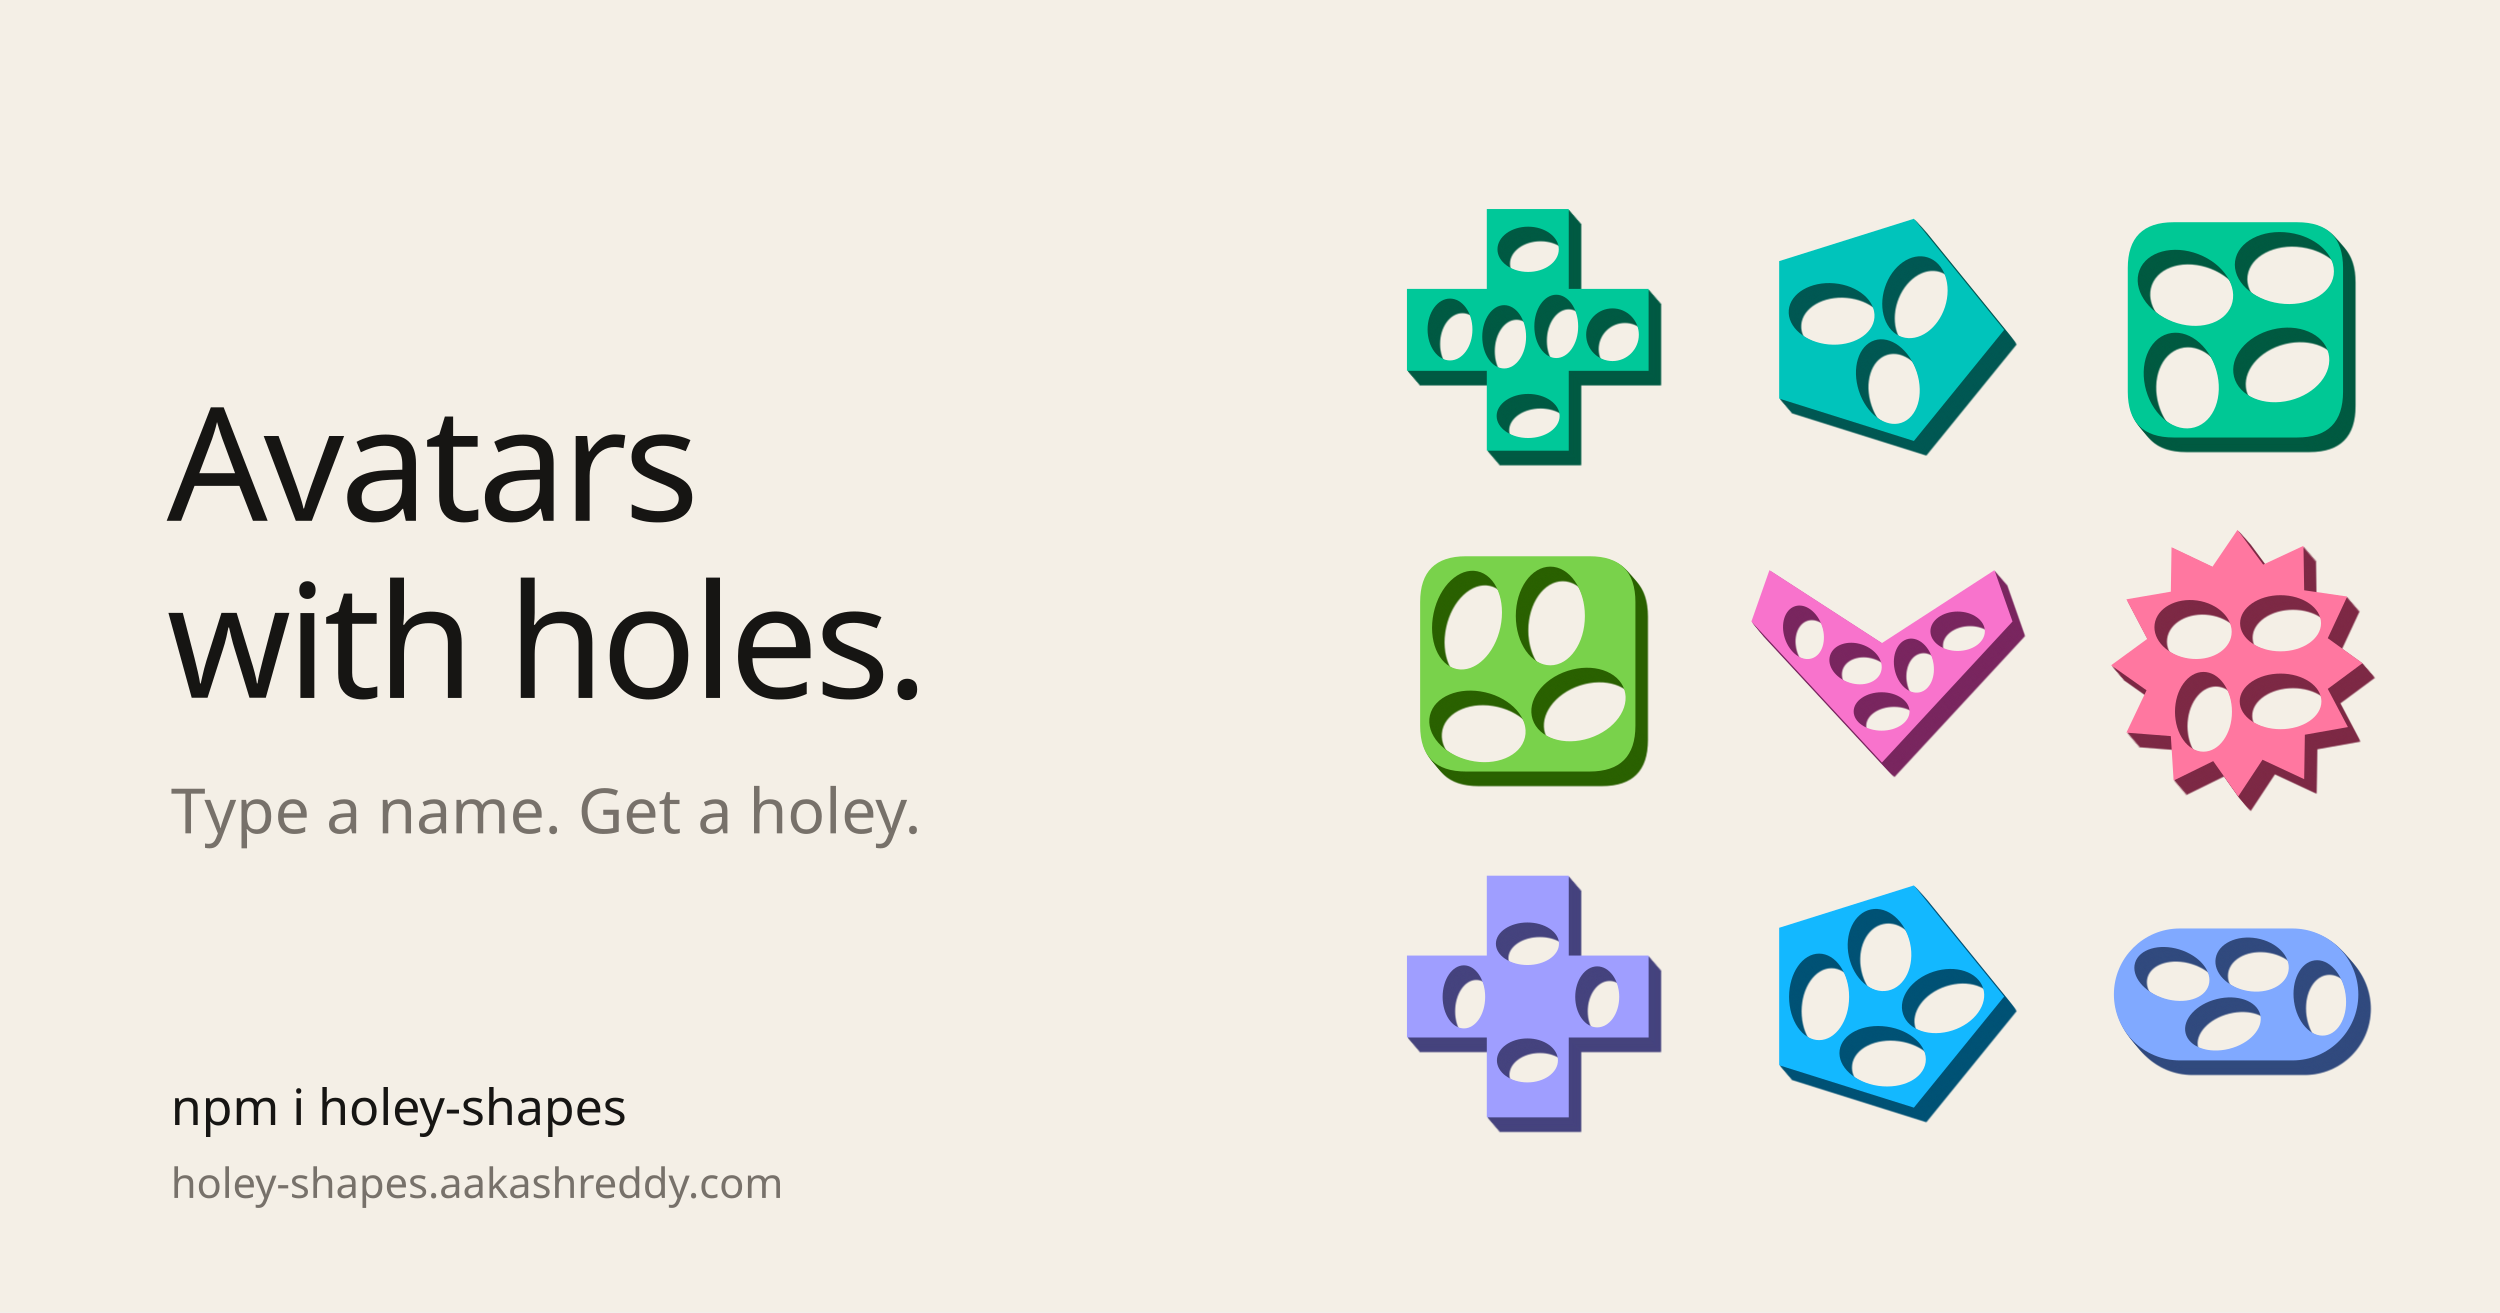
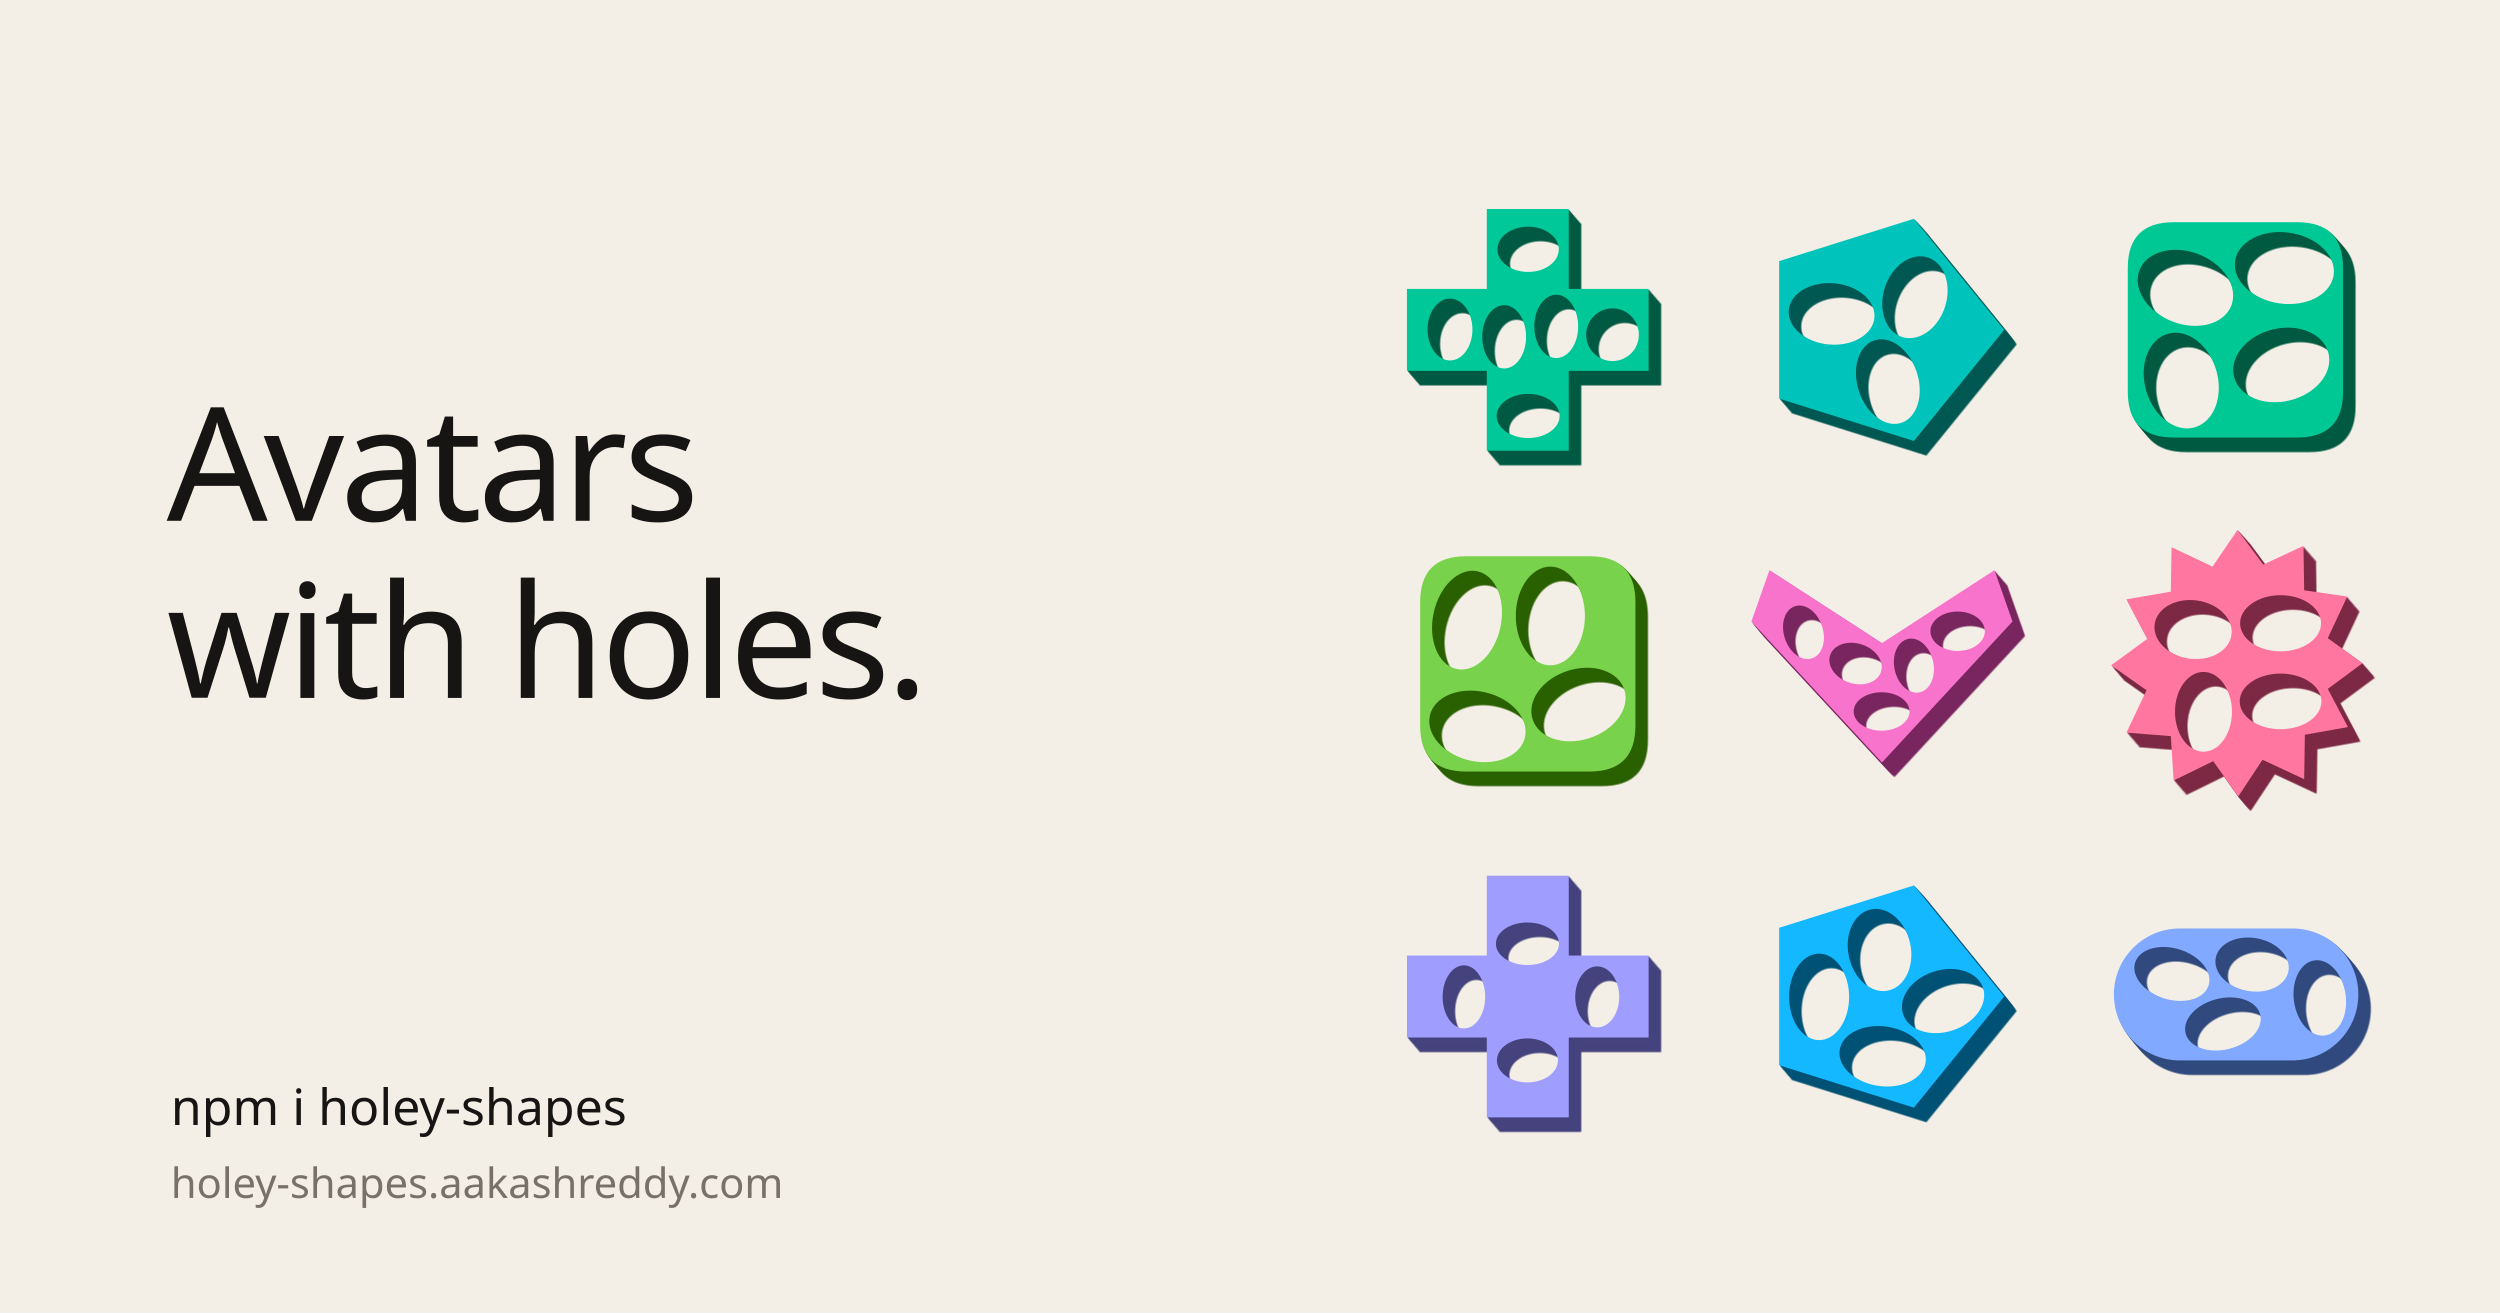
<svg xmlns="http://www.w3.org/2000/svg" width="1200" height="630" viewBox="0 0 1200 630">
  <rect width="1200" height="630" fill="#F4EFE6" />
  <text x="80" y="250" font-family="Geist" font-weight="500" font-size="76" letter-spacing="-2" fill="#161513">Avatars</text>
  <text x="80" y="335" font-family="Geist" font-weight="500" font-size="76" letter-spacing="-2" fill="#161513">with holes.</text>
-   <text x="82" y="400" font-family="Geist" font-weight="500" font-size="30" fill="#77716A">Type a name. Get a holey.</text>
  <text x="82" y="540" font-family="Geist Mono" font-size="24" fill="#161513">npm i holey-shapes</text>
  <text x="82" y="575" font-family="Geist Mono" font-size="20" fill="#77716A">holey-shapes.aakashreddy.com</text>
  <svg x="660" y="85" width="150" height="150" viewBox="-10 -10 450 450" overflow="visible" role="img" aria-label="Cross block with 6 holes">
    <defs>
      <mask id="holey-6f-67-2d-30-h">
        <rect width="420" height="420" fill="white" />
        <ellipse cx="251" cy="215" rx="31.56" ry="45.587" />
        <ellipse cx="98" cy="210.5" rx="32.297" ry="44.547" />
        <ellipse cx="210.5" cy="86" rx="45.336" ry="31.735" />
        <ellipse cx="210.5" cy="326" rx="44.15" ry="32.587" />
        <ellipse cx="332" cy="203" rx="37.931" ry="37.931" />
        <ellipse cx="176" cy="200" rx="31.56" ry="45.587" />
      </mask>
      <filter id="holey-6f-67-2d-30-e" x="-20%" y="-20%" width="160%" height="160%" color-interpolation-filters="sRGB">
        <feFlood flood-color="#005A43" result="p" />
        <feComposite in="p" in2="SourceGraphic" operator="in" result="s" />
        <feOffset in="s" dx="1.5" dy="1.75" result="s1" />
        <feOffset in="s" dx="3" dy="3.5" result="s2" />
        <feOffset in="s" dx="4.5" dy="5.25" result="s3" />
        <feOffset in="s" dx="6" dy="7" result="s4" />
        <feOffset in="s" dx="7.5" dy="8.75" result="s5" />
        <feOffset in="s" dx="9" dy="10.5" result="s6" />
        <feOffset in="s" dx="10.5" dy="12.25" result="s7" />
        <feOffset in="s" dx="12" dy="14" result="s8" />
        <feOffset in="s" dx="13.5" dy="15.75" result="s9" />
        <feOffset in="s" dx="15" dy="17.5" result="s10" />
        <feOffset in="s" dx="16.5" dy="19.25" result="s11" />
        <feOffset in="s" dx="18" dy="21" result="s12" />
        <feMerge>
          <feMergeNode in="s12" />
          <feMergeNode in="s11" />
          <feMergeNode in="s10" />
          <feMergeNode in="s9" />
          <feMergeNode in="s8" />
          <feMergeNode in="s7" />
          <feMergeNode in="s6" />
          <feMergeNode in="s5" />
          <feMergeNode in="s4" />
          <feMergeNode in="s3" />
          <feMergeNode in="s2" />
          <feMergeNode in="s1" />
          <feMergeNode in="SourceGraphic" />
        </feMerge>
      </filter>
    </defs>
    <g filter="url(#holey-6f-67-2d-30-e)">
      <path transform="rotate(180 210 210) translate(420 0) scale(-1 1)" d="M151 36H269V151H384V269H269V384H151V269H36V151H151Z" fill="#00C899" mask="url(#holey-6f-67-2d-30-h)" />
    </g>
  </svg>
  <svg x="830" y="85" width="150" height="150" viewBox="-10 -10 450 450" overflow="visible" role="img" aria-label="Cut prism with 3 holes">
    <defs>
      <mask id="holey-6f-67-2d-31-h">
        <rect width="420" height="420" fill="white" />
        <ellipse cx="135.5" cy="201.5" rx="62.446" ry="43.822" transform="rotate(18 135.5 201.5)" />
        <ellipse cx="233" cy="282.5" rx="44.211" ry="61.896" transform="rotate(-5 233 282.5)" />
        <ellipse cx="257" cy="162.5" rx="60.2" ry="45.457" transform="rotate(-18 257 162.5)" />
      </mask>
      <filter id="holey-6f-67-2d-31-e" x="-20%" y="-20%" width="160%" height="160%" color-interpolation-filters="sRGB">
        <feFlood flood-color="#005853" result="p" />
        <feComposite in="p" in2="SourceGraphic" operator="in" result="s" />
        <feOffset in="s" dx="1.5" dy="1.75" result="s1" />
        <feOffset in="s" dx="3" dy="3.5" result="s2" />
        <feOffset in="s" dx="4.5" dy="5.25" result="s3" />
        <feOffset in="s" dx="6" dy="7" result="s4" />
        <feOffset in="s" dx="7.5" dy="8.75" result="s5" />
        <feOffset in="s" dx="9" dy="10.5" result="s6" />
        <feOffset in="s" dx="10.5" dy="12.25" result="s7" />
        <feOffset in="s" dx="12" dy="14" result="s8" />
        <feOffset in="s" dx="13.5" dy="15.75" result="s9" />
        <feOffset in="s" dx="15" dy="17.5" result="s10" />
        <feOffset in="s" dx="16.5" dy="19.25" result="s11" />
        <feOffset in="s" dx="18" dy="21" result="s12" />
        <feMerge>
          <feMergeNode in="s12" />
          <feMergeNode in="s11" />
          <feMergeNode in="s10" />
          <feMergeNode in="s9" />
          <feMergeNode in="s8" />
          <feMergeNode in="s7" />
          <feMergeNode in="s6" />
          <feMergeNode in="s5" />
          <feMergeNode in="s4" />
          <feMergeNode in="s3" />
          <feMergeNode in="s2" />
          <feMergeNode in="s1" />
          <feMergeNode in="SourceGraphic" />
        </feMerge>
      </filter>
    </defs>
    <g filter="url(#holey-6f-67-2d-31-e)">
      <path transform="rotate(90 210 210) translate(420 0) scale(-1 1)" d="M210 34 370 164 309 358 111 358 50 164Z" fill="#00C4BB" mask="url(#holey-6f-67-2d-31-h)" />
    </g>
  </svg>
  <svg x="1000" y="85" width="150" height="150" viewBox="-10 -10 450 450" overflow="visible" role="img" aria-label="Round block with 4 holes">
    <defs>
      <mask id="holey-6f-67-2d-32-h">
        <rect width="420" height="420" fill="white" />
        <ellipse cx="270.5" cy="137" rx="51.965" ry="70.862" transform="rotate(21 270.5 137)" />
        <ellipse cx="159.5" cy="275" rx="52.553" ry="70.07" transform="rotate(-14 159.5 275)" />
        <ellipse cx="299" cy="279.5" rx="51.371" ry="71.681" transform="rotate(8 299 279.5)" />
        <ellipse cx="137" cy="131" rx="70.07" ry="52.553" transform="rotate(-16 137 131)" />
      </mask>
      <filter id="holey-6f-67-2d-32-e" x="-20%" y="-20%" width="160%" height="160%" color-interpolation-filters="sRGB">
        <feFlood flood-color="#005A41" result="p" />
        <feComposite in="p" in2="SourceGraphic" operator="in" result="s" />
        <feOffset in="s" dx="1.5" dy="1.75" result="s1" />
        <feOffset in="s" dx="3" dy="3.5" result="s2" />
        <feOffset in="s" dx="4.5" dy="5.25" result="s3" />
        <feOffset in="s" dx="6" dy="7" result="s4" />
        <feOffset in="s" dx="7.5" dy="8.75" result="s5" />
        <feOffset in="s" dx="9" dy="10.5" result="s6" />
        <feOffset in="s" dx="10.5" dy="12.25" result="s7" />
        <feOffset in="s" dx="12" dy="14" result="s8" />
        <feOffset in="s" dx="13.5" dy="15.75" result="s9" />
        <feOffset in="s" dx="15" dy="17.5" result="s10" />
        <feOffset in="s" dx="16.5" dy="19.25" result="s11" />
        <feOffset in="s" dx="18" dy="21" result="s12" />
        <feMerge>
          <feMergeNode in="s12" />
          <feMergeNode in="s11" />
          <feMergeNode in="s10" />
          <feMergeNode in="s9" />
          <feMergeNode in="s8" />
          <feMergeNode in="s7" />
          <feMergeNode in="s6" />
          <feMergeNode in="s5" />
          <feMergeNode in="s4" />
          <feMergeNode in="s3" />
          <feMergeNode in="s2" />
          <feMergeNode in="s1" />
          <feMergeNode in="SourceGraphic" />
        </feMerge>
      </filter>
    </defs>
    <g filter="url(#holey-6f-67-2d-32-e)">
      <path transform="rotate(270 210 210)" d="M121 54H299Q365 54 365 120V298Q365 364 299 364H121Q55 364 55 298V120Q55 54 121 54Z" fill="#00C895" mask="url(#holey-6f-67-2d-32-h)" />
    </g>
  </svg>
  <svg x="660" y="245" width="150" height="150" viewBox="-10 -10 450 450" overflow="visible" role="img" aria-label="Round block with 4 holes">
    <defs>
      <mask id="holey-6f-67-2d-33-h">
        <rect width="420" height="420" fill="white" />
        <ellipse cx="297.5" cy="272" rx="49.145" ry="71.92" transform="rotate(12 297.5 272)" />
        <ellipse cx="137" cy="150.5" rx="69.424" ry="50.912" transform="rotate(-18 137 150.5)" />
        <ellipse cx="177.5" cy="278" rx="49.741" ry="71.058" />
        <ellipse cx="282.5" cy="119" rx="70.228" ry="50.33" transform="rotate(13 282.5 119)" />
      </mask>
      <filter id="holey-6f-67-2d-33-e" x="-20%" y="-20%" width="160%" height="160%" color-interpolation-filters="sRGB">
        <feFlood flood-color="#2A6100" result="p" />
        <feComposite in="p" in2="SourceGraphic" operator="in" result="s" />
        <feOffset in="s" dx="1.5" dy="1.75" result="s1" />
        <feOffset in="s" dx="3" dy="3.5" result="s2" />
        <feOffset in="s" dx="4.5" dy="5.25" result="s3" />
        <feOffset in="s" dx="6" dy="7" result="s4" />
        <feOffset in="s" dx="7.5" dy="8.75" result="s5" />
        <feOffset in="s" dx="9" dy="10.5" result="s6" />
        <feOffset in="s" dx="10.5" dy="12.25" result="s7" />
        <feOffset in="s" dx="12" dy="14" result="s8" />
        <feOffset in="s" dx="13.5" dy="15.75" result="s9" />
        <feOffset in="s" dx="15" dy="17.5" result="s10" />
        <feOffset in="s" dx="16.5" dy="19.25" result="s11" />
        <feOffset in="s" dx="18" dy="21" result="s12" />
        <feMerge>
          <feMergeNode in="s12" />
          <feMergeNode in="s11" />
          <feMergeNode in="s10" />
          <feMergeNode in="s9" />
          <feMergeNode in="s8" />
          <feMergeNode in="s7" />
          <feMergeNode in="s6" />
          <feMergeNode in="s5" />
          <feMergeNode in="s4" />
          <feMergeNode in="s3" />
          <feMergeNode in="s2" />
          <feMergeNode in="s1" />
          <feMergeNode in="SourceGraphic" />
        </feMerge>
      </filter>
    </defs>
    <g filter="url(#holey-6f-67-2d-33-e)">
      <path transform="rotate(180 210 210)" d="M121 54H299Q365 54 365 120V298Q365 364 299 364H121Q55 364 55 298V120Q55 54 121 54Z" fill="#79D24B" mask="url(#holey-6f-67-2d-33-h)" />
    </g>
  </svg>
  <svg x="830" y="245" width="150" height="150" viewBox="-10 -10 450 450" overflow="visible" role="img" aria-label="Bent chevron with 5 holes">
    <defs>
      <mask id="holey-6f-67-2d-34-h">
        <rect width="420" height="420" fill="white" />
        <ellipse cx="164" cy="213.5" rx="28.272" ry="39.336" transform="rotate(12 164 213.5)" />
        <ellipse cx="248" cy="210.5" rx="38.507" ry="28.881" transform="rotate(-18 248 210.5)" />
        <ellipse cx="101" cy="164" rx="39.19" ry="28.378" />
        <ellipse cx="323" cy="165.5" rx="28.185" ry="39.458" transform="rotate(18 323 165.5)" />
        <ellipse cx="210.5" cy="279.5" rx="40.22" ry="27.651" />
      </mask>
      <filter id="holey-6f-67-2d-34-e" x="-20%" y="-20%" width="160%" height="160%" color-interpolation-filters="sRGB">
        <feFlood flood-color="#79265F" result="p" />
        <feComposite in="p" in2="SourceGraphic" operator="in" result="s" />
        <feOffset in="s" dx="1.5" dy="1.75" result="s1" />
        <feOffset in="s" dx="3" dy="3.5" result="s2" />
        <feOffset in="s" dx="4.5" dy="5.25" result="s3" />
        <feOffset in="s" dx="6" dy="7" result="s4" />
        <feOffset in="s" dx="7.5" dy="8.75" result="s5" />
        <feOffset in="s" dx="9" dy="10.5" result="s6" />
        <feOffset in="s" dx="10.5" dy="12.25" result="s7" />
        <feOffset in="s" dx="12" dy="14" result="s8" />
        <feOffset in="s" dx="13.5" dy="15.75" result="s9" />
        <feOffset in="s" dx="15" dy="17.5" result="s10" />
        <feOffset in="s" dx="16.5" dy="19.25" result="s11" />
        <feOffset in="s" dx="18" dy="21" result="s12" />
        <feMerge>
          <feMergeNode in="s12" />
          <feMergeNode in="s11" />
          <feMergeNode in="s10" />
          <feMergeNode in="s9" />
          <feMergeNode in="s8" />
          <feMergeNode in="s7" />
          <feMergeNode in="s6" />
          <feMergeNode in="s5" />
          <feMergeNode in="s4" />
          <feMergeNode in="s3" />
          <feMergeNode in="s2" />
          <feMergeNode in="s1" />
          <feMergeNode in="SourceGraphic" />
        </feMerge>
      </filter>
    </defs>
    <g filter="url(#holey-6f-67-2d-34-e)">
      <path transform="translate(420 0) scale(-1 1)" d="M48 76 210 181 372 76 398 150 210 353 22 150Z" fill="#F873CC" mask="url(#holey-6f-67-2d-34-h)" />
    </g>
  </svg>
  <svg x="1000" y="245" width="150" height="150" viewBox="-10 -10 450 450" overflow="visible" role="img" aria-label="Sunburst slab with 4 holes">
    <defs>
      <mask id="holey-6f-67-2d-35-h">
        <rect width="420" height="420" fill="white" />
        <ellipse cx="267.5" cy="146" rx="40.43" ry="58.266" />
        <ellipse cx="140" cy="257" rx="57.428" ry="41.02" />
        <ellipse cx="155" cy="146" rx="40.048" ry="58.821" />
        <ellipse cx="258.5" cy="272" rx="42.176" ry="55.854" transform="rotate(-8 258.5 272)" />
      </mask>
      <filter id="holey-6f-67-2d-35-e" x="-20%" y="-20%" width="160%" height="160%" color-interpolation-filters="sRGB">
        <feFlood flood-color="#7D2945" result="p" />
        <feComposite in="p" in2="SourceGraphic" operator="in" result="s" />
        <feOffset in="s" dx="1.5" dy="1.75" result="s1" />
        <feOffset in="s" dx="3" dy="3.5" result="s2" />
        <feOffset in="s" dx="4.5" dy="5.25" result="s3" />
        <feOffset in="s" dx="6" dy="7" result="s4" />
        <feOffset in="s" dx="7.5" dy="8.75" result="s5" />
        <feOffset in="s" dx="9" dy="10.5" result="s6" />
        <feOffset in="s" dx="10.5" dy="12.25" result="s7" />
        <feOffset in="s" dx="12" dy="14" result="s8" />
        <feOffset in="s" dx="13.5" dy="15.75" result="s9" />
        <feOffset in="s" dx="15" dy="17.5" result="s10" />
        <feOffset in="s" dx="16.5" dy="19.25" result="s11" />
        <feOffset in="s" dx="18" dy="21" result="s12" />
        <feMerge>
          <feMergeNode in="s12" />
          <feMergeNode in="s11" />
          <feMergeNode in="s10" />
          <feMergeNode in="s9" />
          <feMergeNode in="s8" />
          <feMergeNode in="s7" />
          <feMergeNode in="s6" />
          <feMergeNode in="s5" />
          <feMergeNode in="s4" />
          <feMergeNode in="s3" />
          <feMergeNode in="s2" />
          <feMergeNode in="s1" />
          <feMergeNode in="SourceGraphic" />
        </feMerge>
      </filter>
    </defs>
    <g filter="url(#holey-6f-67-2d-35-e)">
      <path transform="rotate(90 210 210) translate(420 0) scale(-1 1)" d="M210 28 246 78 306 50 315 112 379 113 352 171 402 208 349 244 377 303 313 304 302 368 245 338 207 390 171 339 110 368 105 304 41 300 69 243 18 207 71 172 43 112 107 111 118 49 173 78Z" fill="#FF77A0" mask="url(#holey-6f-67-2d-35-h)" />
    </g>
  </svg>
  <svg x="660" y="405" width="150" height="150" viewBox="-10 -10 450 450" overflow="visible" role="img" aria-label="Cross block with 4 holes">
    <defs>
      <mask id="holey-6f-67-2d-36-h">
        <rect width="420" height="420" fill="white" />
        <ellipse cx="134" cy="210.5" rx="30.635" ry="45.424" />
        <ellipse cx="302" cy="210.5" rx="31.673" ry="43.935" />
        <ellipse cx="210.5" cy="302" rx="45.424" ry="30.635" />
        <ellipse cx="210.5" cy="110" rx="43.935" ry="31.673" />
      </mask>
      <filter id="holey-6f-67-2d-36-e" x="-20%" y="-20%" width="160%" height="160%" color-interpolation-filters="sRGB">
        <feFlood flood-color="#45437E" result="p" />
        <feComposite in="p" in2="SourceGraphic" operator="in" result="s" />
        <feOffset in="s" dx="1.5" dy="1.75" result="s1" />
        <feOffset in="s" dx="3" dy="3.5" result="s2" />
        <feOffset in="s" dx="4.5" dy="5.25" result="s3" />
        <feOffset in="s" dx="6" dy="7" result="s4" />
        <feOffset in="s" dx="7.5" dy="8.75" result="s5" />
        <feOffset in="s" dx="9" dy="10.5" result="s6" />
        <feOffset in="s" dx="10.5" dy="12.25" result="s7" />
        <feOffset in="s" dx="12" dy="14" result="s8" />
        <feOffset in="s" dx="13.5" dy="15.75" result="s9" />
        <feOffset in="s" dx="15" dy="17.5" result="s10" />
        <feOffset in="s" dx="16.5" dy="19.25" result="s11" />
        <feOffset in="s" dx="18" dy="21" result="s12" />
        <feMerge>
          <feMergeNode in="s12" />
          <feMergeNode in="s11" />
          <feMergeNode in="s10" />
          <feMergeNode in="s9" />
          <feMergeNode in="s8" />
          <feMergeNode in="s7" />
          <feMergeNode in="s6" />
          <feMergeNode in="s5" />
          <feMergeNode in="s4" />
          <feMergeNode in="s3" />
          <feMergeNode in="s2" />
          <feMergeNode in="s1" />
          <feMergeNode in="SourceGraphic" />
        </feMerge>
      </filter>
    </defs>
    <g filter="url(#holey-6f-67-2d-36-e)">
      <path transform="rotate(90 210 210)" d="M151 36H269V151H384V269H269V384H151V269H36V151H151Z" fill="#9F9EFF" mask="url(#holey-6f-67-2d-36-h)" />
    </g>
  </svg>
  <svg x="830" y="405" width="150" height="150" viewBox="-10 -10 450 450" overflow="visible" role="img" aria-label="Cut prism with 4 holes">
    <defs>
      <mask id="holey-6f-67-2d-37-h">
        <rect width="420" height="420" fill="white" />
        <ellipse cx="210.5" cy="300.5" rx="62.292" ry="43.223" />
        <ellipse cx="216.5" cy="122" rx="44.435" ry="60.593" transform="rotate(-18 216.5 122)" />
        <ellipse cx="143" cy="213.5" rx="59.713" ry="45.09" transform="rotate(-12 143 213.5)" />
        <ellipse cx="296" cy="209" rx="43.067" ry="62.517" transform="rotate(8 296 209)" />
      </mask>
      <filter id="holey-6f-67-2d-37-e" x="-20%" y="-20%" width="160%" height="160%" color-interpolation-filters="sRGB">
        <feFlood flood-color="#005275" result="p" />
        <feComposite in="p" in2="SourceGraphic" operator="in" result="s" />
        <feOffset in="s" dx="1.5" dy="1.75" result="s1" />
        <feOffset in="s" dx="3" dy="3.5" result="s2" />
        <feOffset in="s" dx="4.5" dy="5.25" result="s3" />
        <feOffset in="s" dx="6" dy="7" result="s4" />
        <feOffset in="s" dx="7.5" dy="8.75" result="s5" />
        <feOffset in="s" dx="9" dy="10.5" result="s6" />
        <feOffset in="s" dx="10.5" dy="12.25" result="s7" />
        <feOffset in="s" dx="12" dy="14" result="s8" />
        <feOffset in="s" dx="13.5" dy="15.75" result="s9" />
        <feOffset in="s" dx="15" dy="17.5" result="s10" />
        <feOffset in="s" dx="16.5" dy="19.25" result="s11" />
        <feOffset in="s" dx="18" dy="21" result="s12" />
        <feMerge>
          <feMergeNode in="s12" />
          <feMergeNode in="s11" />
          <feMergeNode in="s10" />
          <feMergeNode in="s9" />
          <feMergeNode in="s8" />
          <feMergeNode in="s7" />
          <feMergeNode in="s6" />
          <feMergeNode in="s5" />
          <feMergeNode in="s4" />
          <feMergeNode in="s3" />
          <feMergeNode in="s2" />
          <feMergeNode in="s1" />
          <feMergeNode in="SourceGraphic" />
        </feMerge>
      </filter>
    </defs>
    <g filter="url(#holey-6f-67-2d-37-e)">
      <path transform="rotate(90 210 210)" d="M210 34 370 164 309 358 111 358 50 164Z" fill="#13B8FF" mask="url(#holey-6f-67-2d-37-h)" />
    </g>
  </svg>
  <svg x="1000" y="405" width="150" height="150" viewBox="-10 -10 450 450" overflow="visible" role="img" aria-label="Capsule with 4 holes">
    <defs>
      <mask id="holey-6f-67-2d-38-h">
        <rect width="420" height="420" fill="white" />
        <ellipse cx="233" cy="164" rx="53.203" ry="38.424" transform="rotate(10 233 164)" />
        <ellipse cx="330.5" cy="212" rx="37.455" ry="54.579" transform="rotate(-8 330.5 212)" />
        <ellipse cx="117.5" cy="177.5" rx="55.375" ry="36.917" transform="rotate(17 117.5 177.5)" />
        <ellipse cx="191" cy="249.5" rx="55.375" ry="36.917" transform="rotate(-14 191 249.5)" />
      </mask>
      <filter id="holey-6f-67-2d-38-e" x="-20%" y="-20%" width="160%" height="160%" color-interpolation-filters="sRGB">
        <feFlood flood-color="#314A7E" result="p" />
        <feComposite in="p" in2="SourceGraphic" operator="in" result="s" />
        <feOffset in="s" dx="1.5" dy="1.75" result="s1" />
        <feOffset in="s" dx="3" dy="3.5" result="s2" />
        <feOffset in="s" dx="4.5" dy="5.25" result="s3" />
        <feOffset in="s" dx="6" dy="7" result="s4" />
        <feOffset in="s" dx="7.5" dy="8.75" result="s5" />
        <feOffset in="s" dx="9" dy="10.5" result="s6" />
        <feOffset in="s" dx="10.5" dy="12.25" result="s7" />
        <feOffset in="s" dx="12" dy="14" result="s8" />
        <feOffset in="s" dx="13.5" dy="15.75" result="s9" />
        <feOffset in="s" dx="15" dy="17.5" result="s10" />
        <feOffset in="s" dx="16.5" dy="19.25" result="s11" />
        <feOffset in="s" dx="18" dy="21" result="s12" />
        <feMerge>
          <feMergeNode in="s12" />
          <feMergeNode in="s11" />
          <feMergeNode in="s10" />
          <feMergeNode in="s9" />
          <feMergeNode in="s8" />
          <feMergeNode in="s7" />
          <feMergeNode in="s6" />
          <feMergeNode in="s5" />
          <feMergeNode in="s4" />
          <feMergeNode in="s3" />
          <feMergeNode in="s2" />
          <feMergeNode in="s1" />
          <feMergeNode in="SourceGraphic" />
        </feMerge>
      </filter>
    </defs>
    <g filter="url(#holey-6f-67-2d-38-e)">
      <path d="M129 112H291A95 95 0 0 1 291 302H129A95 95 0 0 1 129 112Z" fill="#80A9FF" mask="url(#holey-6f-67-2d-38-h)" />
    </g>
  </svg>
</svg>
